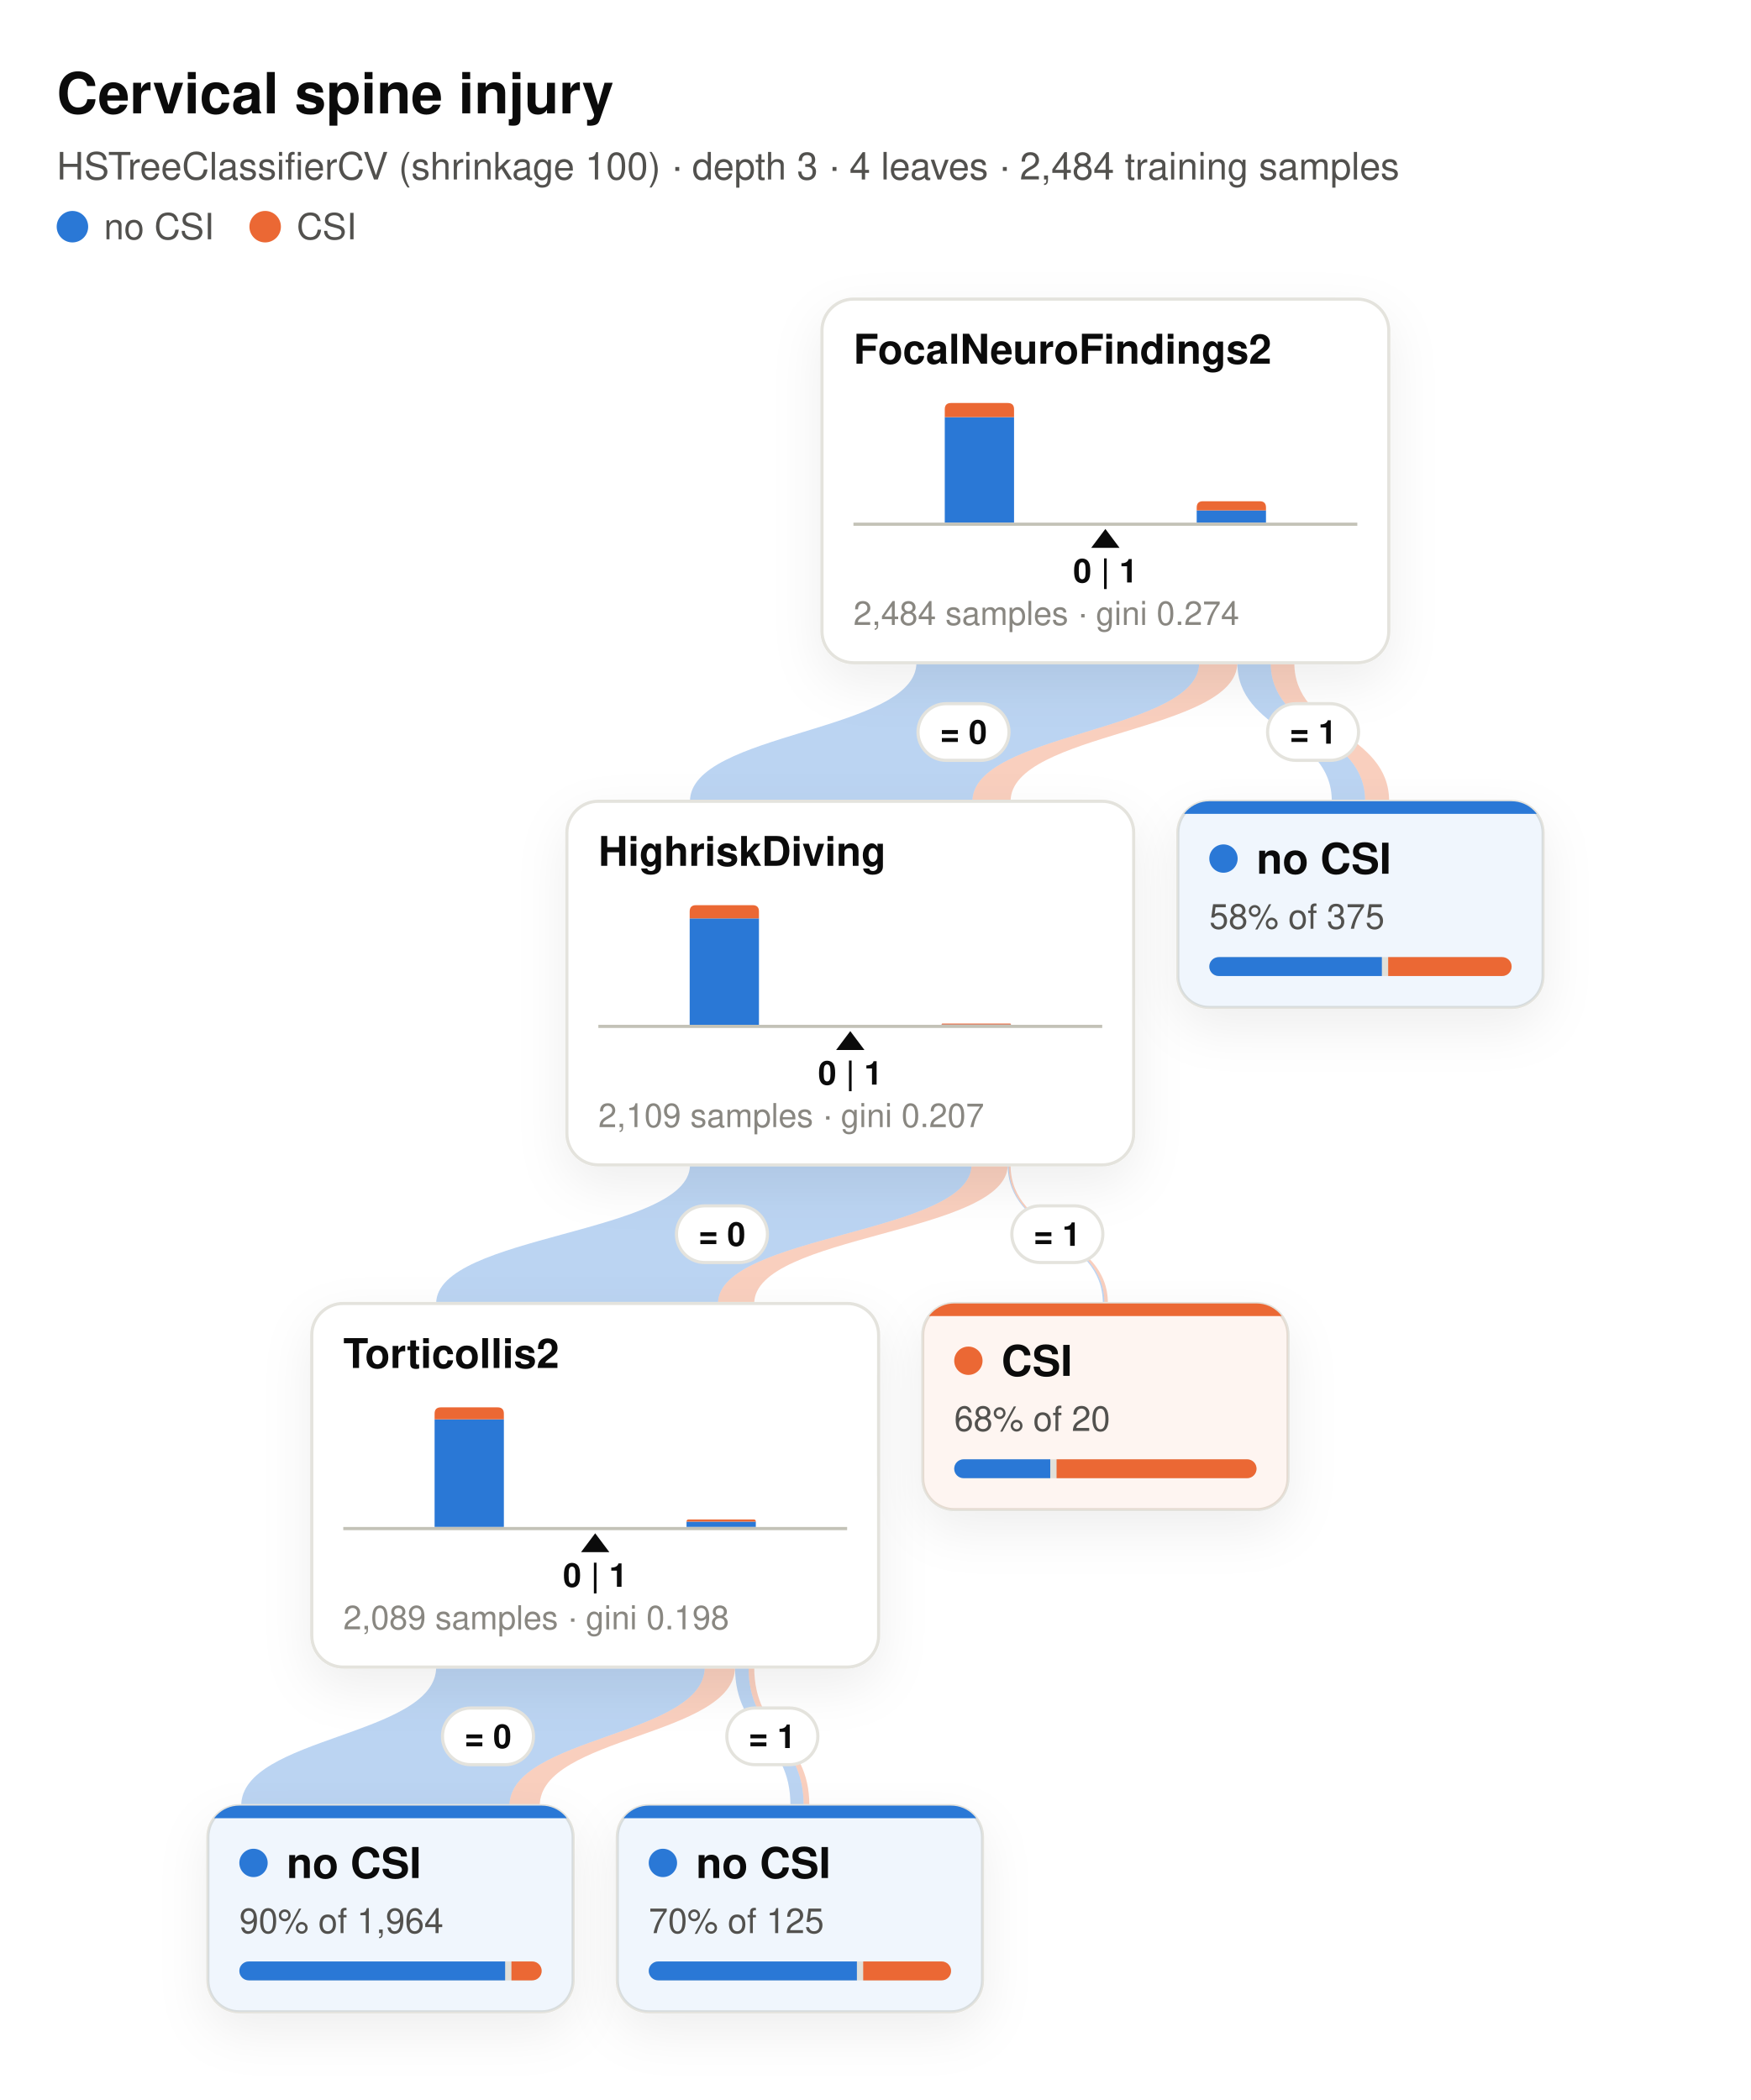
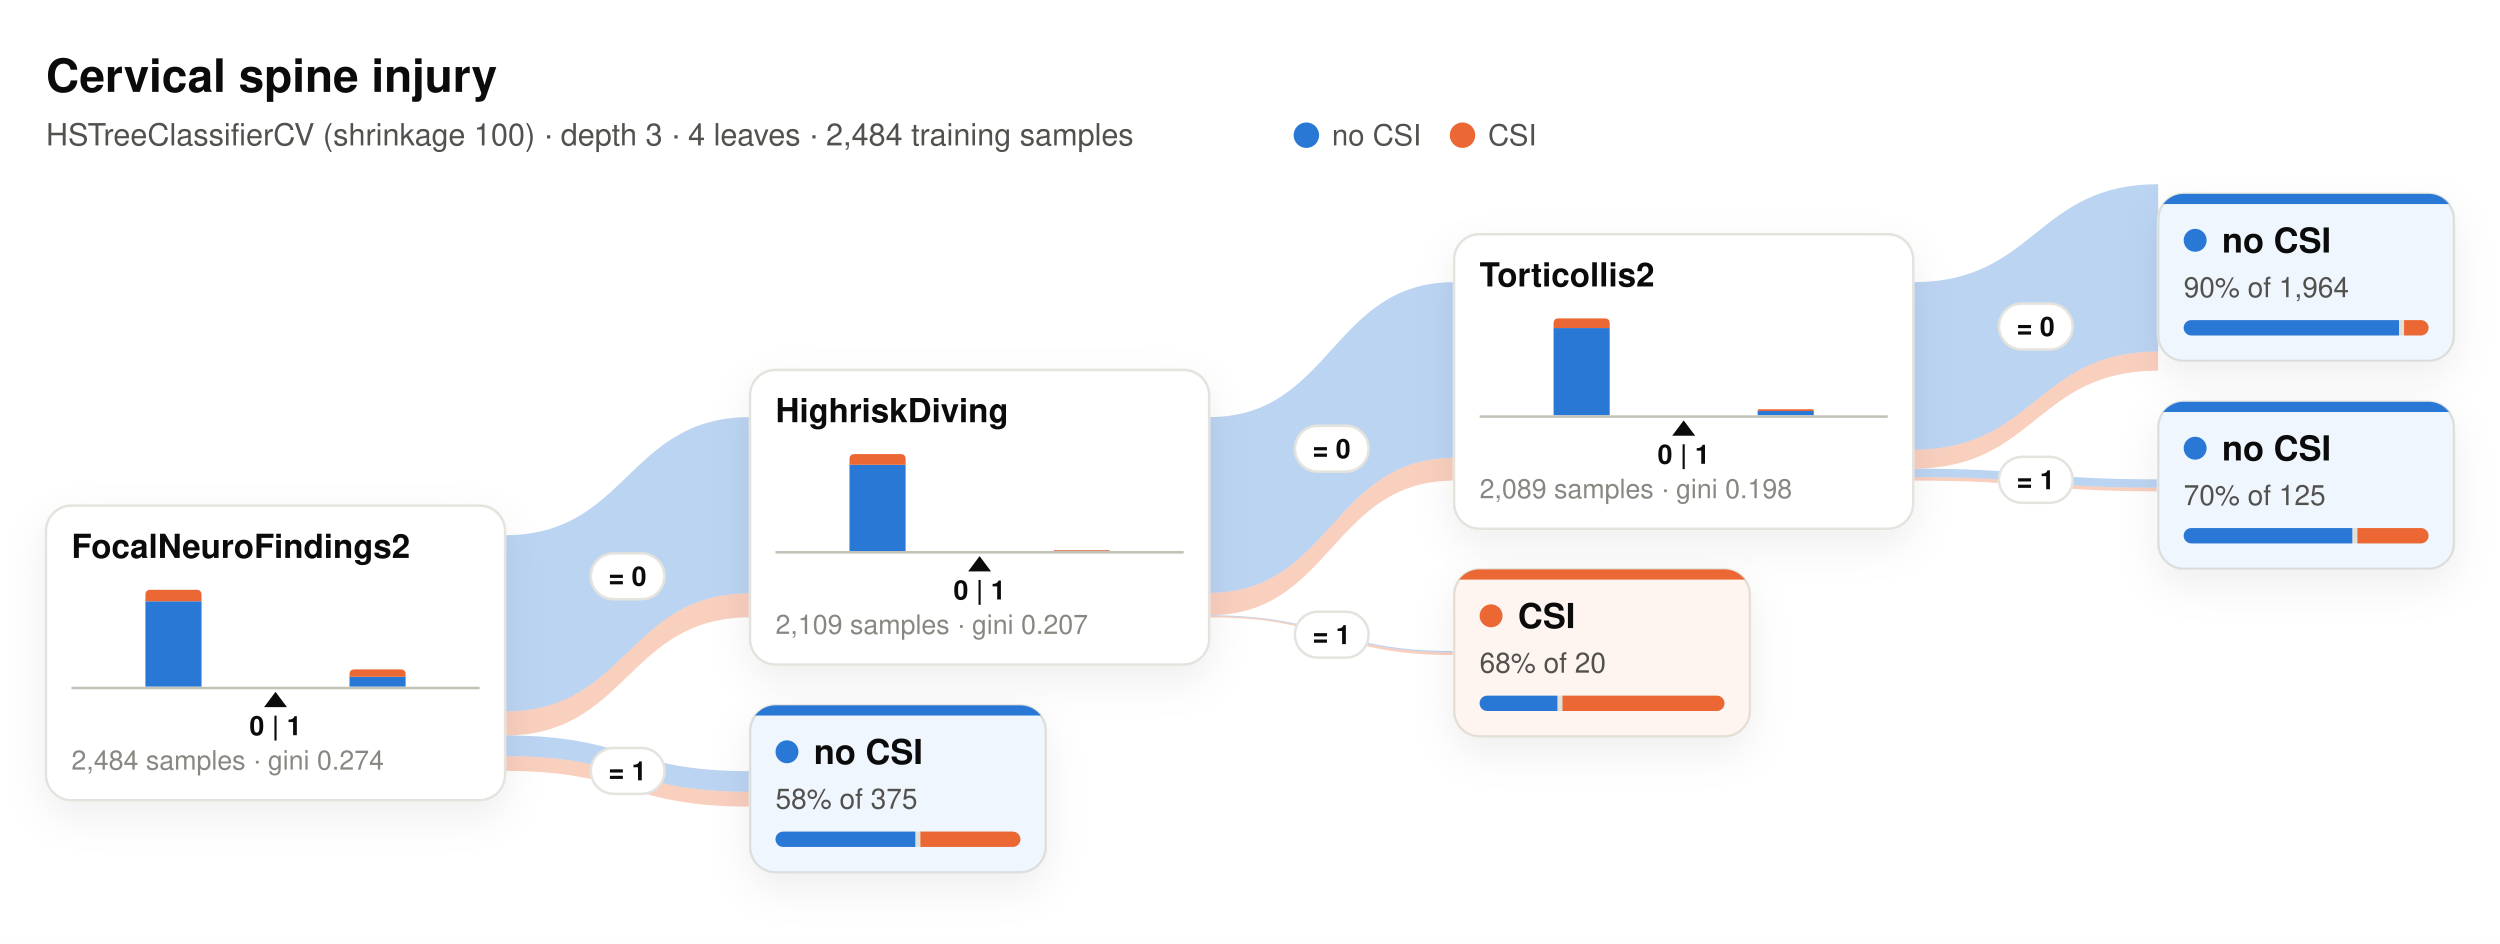
- <svg xmlns="http://www.w3.org/2000/svg" width="556" height="667" viewBox="0 0 556 667" role="img" aria-label="Cervical spine injury" font-family="Helvetica, 'Helvetica Neue', Arial, 'Nimbus Sans', 'Liberation Sans', sans-serif">
+ <svg xmlns="http://www.w3.org/2000/svg" width="980" height="370" viewBox="0 0 980 370" role="img" aria-label="Cervical spine injury" font-family="Helvetica, 'Helvetica Neue', Arial, 'Nimbus Sans', 'Liberation Sans', sans-serif">
  <defs>
    <filter id="dti1-sh" x="-20%" y="-20%" width="140%" height="160%">
      <feDropShadow dx="0" dy="1" stdDeviation="1" style="flood-color:#1a1a1a;flood-opacity:0.06" />
      <feDropShadow dx="0" dy="6" stdDeviation="8" style="flood-color:#1a1a1a;flood-opacity:0.07" />
    </filter>
  </defs>
  <rect width="100%" height="100%" style="fill:#ffffff" />
  <g transform="translate(18,18)">
    <text x="0" y="18" style="font-size:18px;font-weight:650;fill:#0b0b0b">Cervical spine injury</text>
    <text x="0" y="39" style="font-size:12px;font-weight:400;fill:#52514e">HSTreeClassifierCV (shrinkage 100)  ·  depth 3  ·  4 leaves  ·  2,484 training samples</text>
-     <circle cx="5" cy="54" r="5" style="fill:#2a78d6" />
-     <text x="15" y="58" style="font-size:11.5px;font-weight:400;fill:#52514e">no CSI</text>
-     <circle cx="66.2" cy="54" r="5" style="fill:#eb6834" />
-     <text x="76.2" y="58" style="font-size:11.5px;font-weight:400;fill:#52514e">CSI</text>
+     <circle cx="494.1" cy="35" r="5" style="fill:#2a78d6" />
+     <text x="504.1" y="39" style="font-size:11.5px;font-weight:400;fill:#52514e">no CSI</text>
+     <circle cx="555.3" cy="35" r="5" style="fill:#eb6834" />
+     <text x="565.3" y="39" style="font-size:11.5px;font-weight:400;fill:#52514e">CSI</text>
  </g>
-   <g transform="translate(66,95)">
+   <g transform="translate(18,76)">
    <g style="fill-opacity:0.32">
-       <path d="M225,115.5C225,137.5 153.1,137.5 153.1,159.5L242.8,159.5C242.8,137.5 314.8,137.5 314.8,115.5Z" style="fill:#2a78d6" />
-       <path d="M314.8,115.5C314.8,137.5 242.8,137.5 242.8,159.5L254.9,159.5C254.9,137.5 326.9,137.5 326.9,115.5Z" style="fill:#eb6834" />
+       <path d="M180,133.8C228,133.8 228,87.5 276,87.5L276,156.6C228,156.6 228,202.9 180,202.9Z" style="fill:#2a78d6" />
+       <path d="M180,202.9C228,202.9 228,156.6 276,156.6L276,166C228,166 228,212.3 180,212.3Z" style="fill:#eb6834" />
    </g>
    <g style="fill-opacity:0.32">
-       <path d="M326.9,115.5C326.9,137.5 356.9,137.5 356.9,159.5L367.5,159.5C367.5,137.5 337.5,137.5 337.5,115.5Z" style="fill:#2a78d6" />
-       <path d="M337.5,115.5C337.5,137.5 367.5,137.5 367.5,159.5L375.1,159.5C375.1,137.5 345,137.5 345,115.5Z" style="fill:#eb6834" />
+       <path d="M180,212.3C228,212.3 228,226.3 276,226.3L276,234.4C228,234.4 228,220.4 180,220.4Z" style="fill:#2a78d6" />
+       <path d="M180,220.4C228,220.4 228,234.4 276,234.4L276,240.2C228,240.2 228,226.2 180,226.2Z" style="fill:#eb6834" />
    </g>
    <g style="fill-opacity:0.32">
-       <path d="M153.1,275C153.1,297 72.5,297 72.5,319L162,319C162,297 242.5,297 242.5,275Z" style="fill:#2a78d6" />
-       <path d="M242.5,275C242.5,297 162,297 162,319L173.5,319C173.5,297 254,297 254,275Z" style="fill:#eb6834" />
+       <path d="M456,87.5C504,87.5 504,34.6 552,34.6L552,103.5C504,103.5 504,156.4 456,156.4Z" style="fill:#2a78d6" />
+       <path d="M456,156.4C504,156.4 504,103.5 552,103.5L552,112.4C504,112.4 504,165.2 456,165.2Z" style="fill:#eb6834" />
    </g>
    <g style="fill-opacity:0.32">
-       <path d="M254,275C254,297 284.2,297 284.2,319L284.7,319C284.7,297 254.3,297 254.3,275Z" style="fill:#2a78d6" />
-       <path d="M254.3,275C254.3,297 284.7,297 284.7,319L285.8,319C285.8,297 254.9,297 254.9,275Z" style="fill:#eb6834" />
+       <path d="M456,165.2C504,165.2 504,179.2 552,179.2L552,179.7C504,179.7 504,165.5 456,165.5Z" style="fill:#2a78d6" />
+       <path d="M456,165.5C504,165.5 504,179.7 552,179.7L552,180.8C504,180.8 504,166 456,166Z" style="fill:#eb6834" />
    </g>
    <g style="fill-opacity:0.32">
-       <path d="M72.5,434.5C72.5,456.5 10.6,456.5 10.6,478.5L95.8,478.5C95.8,456.5 157.8,456.5 157.8,434.5Z" style="fill:#2a78d6" />
-       <path d="M157.8,434.5C157.8,456.5 95.8,456.5 95.8,478.5L105.4,478.5C105.4,456.5 167.4,456.5 167.4,434.5Z" style="fill:#eb6834" />
+       <path d="M732,34.6C780,34.6 780,-3.8 828,-3.8L828,61.8C780,61.8 780,100.3 732,100.3Z" style="fill:#2a78d6" />
+       <path d="M732,100.3C780,100.3 780,61.8 828,61.8L828,69.3C780,69.3 780,107.7 732,107.7Z" style="fill:#eb6834" />
    </g>
    <g style="fill-opacity:0.32">
-       <path d="M167.4,434.5C167.4,456.5 185,456.5 185,478.5L189.2,478.5C189.2,456.5 171.7,456.5 171.7,434.5Z" style="fill:#2a78d6" />
-       <path d="M171.7,434.5C171.7,456.5 189.2,456.5 189.2,478.5L191,478.5C191,456.5 173.5,456.5 173.5,434.5Z" style="fill:#eb6834" />
+       <path d="M732,107.7C780,107.7 780,111.9 828,111.9L828,115.2C780,115.2 780,111 732,111Z" style="fill:#2a78d6" />
+       <path d="M732,111C780,111 780,115.2 828,115.2L828,116.6C780,116.6 780,112.4 732,112.4Z" style="fill:#eb6834" />
    </g>
-     <g transform="translate(195,0)">
+     <g transform="translate(0,122.2)">
      <rect class="dti-frame" width="180" height="115.5" rx="10" filter="url(#dti1-sh)" style="fill:#ffffff;stroke:#e4e3dd;stroke-width:1" />
      <text x="10" y="20.5" style="font-size:13px;font-weight:600;fill:#0b0b0b">FocalNeuroFindings2</text>
      <path d="M39,71V37.5H61V71Z" style="fill:#2a78d6" />
      <path d="M39,37.5V35Q39,33 41,33H59Q61,33 61,35V37.5Z" style="fill:#eb6834" />
      <path d="M119,71V67.1H141V71Z" style="fill:#2a78d6" />
      <path d="M119,67.1V66.2Q119,64.2 121,64.2H139Q141,64.2 141,66.2V67.1Z" style="fill:#eb6834" />
      <line x1="10" y1="71.5" x2="170" y2="71.5" style="stroke:#c3c2b7;stroke-width:1" />
      <path d="M90,73l4.5,6h-9z" style="fill:#0b0b0b" />
      <text x="90" y="90" text-anchor="middle" style="font-size:10.5px;font-weight:600;fill:#0b0b0b">0 | 1</text>
      <text x="10" y="103.5" style="font-size:10.5px;font-weight:400;fill:#898781;font-variant-numeric:tabular-nums">2,484 samples  ·  gini 0.274</text>
    </g>
-     <g transform="translate(114,159.5)">
+     <g transform="translate(276,69)">
      <rect class="dti-frame" width="180" height="115.5" rx="10" filter="url(#dti1-sh)" style="fill:#ffffff;stroke:#e4e3dd;stroke-width:1" />
      <text x="10" y="20.5" style="font-size:13px;font-weight:600;fill:#0b0b0b">HighriskDiving</text>
      <path d="M39,71V37.2H61V71Z" style="fill:#2a78d6" />
      <path d="M39,37.2V35Q39,33 41,33H59Q61,33 61,35V37.2Z" style="fill:#eb6834" />
      <path d="M119,71V70.9H141V71Z" style="fill:#2a78d6" />
      <path d="M119,70.9V70.9Q119,70.6 119.3,70.6H140.7Q141,70.6 141,70.9V70.9Z" style="fill:#eb6834" />
      <line x1="10" y1="71.5" x2="170" y2="71.5" style="stroke:#c3c2b7;stroke-width:1" />
      <path d="M90,73l4.5,6h-9z" style="fill:#0b0b0b" />
      <text x="90" y="90" text-anchor="middle" style="font-size:10.5px;font-weight:600;fill:#0b0b0b">0 | 1</text>
      <text x="10" y="103.5" style="font-size:10.5px;font-weight:400;fill:#898781;font-variant-numeric:tabular-nums">2,109 samples  ·  gini 0.207</text>
    </g>
-     <g transform="translate(33,319)">
+     <g transform="translate(552,15.8)">
      <rect class="dti-frame" width="180" height="115.5" rx="10" filter="url(#dti1-sh)" style="fill:#ffffff;stroke:#e4e3dd;stroke-width:1" />
      <text x="10" y="20.5" style="font-size:13px;font-weight:600;fill:#0b0b0b">Torticollis2</text>
      <path d="M39,71V36.8H61V71Z" style="fill:#2a78d6" />
      <path d="M39,36.8V35Q39,33 41,33H59Q61,33 61,35V36.8Z" style="fill:#eb6834" />
      <path d="M119,71V69.3H141V71Z" style="fill:#2a78d6" />
      <path d="M119,69.3V69.3Q119,68.6 119.7,68.6H140.3Q141,68.6 141,69.3V69.3Z" style="fill:#eb6834" />
      <line x1="10" y1="71.5" x2="170" y2="71.5" style="stroke:#c3c2b7;stroke-width:1" />
      <path d="M90,73l4.5,6h-9z" style="fill:#0b0b0b" />
      <text x="90" y="90" text-anchor="middle" style="font-size:10.5px;font-weight:600;fill:#0b0b0b">0 | 1</text>
      <text x="10" y="103.5" style="font-size:10.5px;font-weight:400;fill:#898781;font-variant-numeric:tabular-nums">2,089 samples  ·  gini 0.198</text>
    </g>
-     <g transform="translate(0,478.5)">
+     <g transform="translate(828,0)">
      <rect class="dti-frame" width="116" height="65.5" rx="10" filter="url(#dti1-sh)" style="fill:#ffffff;stroke:#e4e3dd;stroke-width:1" />
      <clipPath id="dti1-cc5">
        <rect width="116" height="65.5" rx="10" />
      </clipPath>
      <g clip-path="url(#dti1-cc5)">
        <rect width="116" height="65.5" style="fill:#2a78d6;fill-opacity:0.07" />
        <rect width="116" height="4" style="fill:#2a78d6" />
      </g>
      <circle cx="14.5" cy="18.2" r="4.5" style="fill:#2a78d6" />
      <text x="25" y="23" style="font-size:13.5px;font-weight:600;fill:#0b0b0b">no CSI</text>
      <text x="10" y="40.5" style="font-size:11px;font-weight:400;fill:#52514e;font-variant-numeric:tabular-nums">90% of 1,964</text>
      <clipPath id="dti1-cb5">
        <rect x="10" y="49.5" width="96" height="6" rx="3" />
      </clipPath>
      <g clip-path="url(#dti1-cb5)">
        <rect x="10" y="49.5" width="96" height="6" style="fill:#e1e0d9" />
        <rect x="10" y="49.5" width="84.4" height="6" style="fill:#2a78d6" />
        <rect x="96.4" y="49.5" width="9.6" height="6" style="fill:#eb6834" />
      </g>
    </g>
-     <g transform="translate(130,478.5)">
+     <g transform="translate(828,81.5)">
      <rect class="dti-frame" width="116" height="65.5" rx="10" filter="url(#dti1-sh)" style="fill:#ffffff;stroke:#e4e3dd;stroke-width:1" />
      <clipPath id="dti1-cc6">
        <rect width="116" height="65.5" rx="10" />
      </clipPath>
      <g clip-path="url(#dti1-cc6)">
        <rect width="116" height="65.5" style="fill:#2a78d6;fill-opacity:0.07" />
        <rect width="116" height="4" style="fill:#2a78d6" />
      </g>
      <circle cx="14.5" cy="18.2" r="4.5" style="fill:#2a78d6" />
      <text x="25" y="23" style="font-size:13.5px;font-weight:600;fill:#0b0b0b">no CSI</text>
      <text x="10" y="40.5" style="font-size:11px;font-weight:400;fill:#52514e;font-variant-numeric:tabular-nums">70% of 125</text>
      <clipPath id="dti1-cb6">
        <rect x="10" y="49.5" width="96" height="6" rx="3" />
      </clipPath>
      <g clip-path="url(#dti1-cb6)">
        <rect x="10" y="49.5" width="96" height="6" style="fill:#e1e0d9" />
        <rect x="10" y="49.5" width="66.1" height="6" style="fill:#2a78d6" />
        <rect x="78.1" y="49.5" width="27.9" height="6" style="fill:#eb6834" />
      </g>
    </g>
-     <g transform="translate(227,319)">
+     <g transform="translate(552,147.2)">
      <rect class="dti-frame" width="116" height="65.5" rx="10" filter="url(#dti1-sh)" style="fill:#ffffff;stroke:#e4e3dd;stroke-width:1" />
      <clipPath id="dti1-cc4">
        <rect width="116" height="65.5" rx="10" />
      </clipPath>
      <g clip-path="url(#dti1-cc4)">
        <rect width="116" height="65.5" style="fill:#eb6834;fill-opacity:0.07" />
        <rect width="116" height="4" style="fill:#eb6834" />
      </g>
      <circle cx="14.5" cy="18.2" r="4.5" style="fill:#eb6834" />
      <text x="25" y="23" style="font-size:13.5px;font-weight:600;fill:#0b0b0b">CSI</text>
      <text x="10" y="40.5" style="font-size:11px;font-weight:400;fill:#52514e;font-variant-numeric:tabular-nums">68% of 20</text>
      <clipPath id="dti1-cb4">
        <rect x="10" y="49.5" width="96" height="6" rx="3" />
      </clipPath>
      <g clip-path="url(#dti1-cb4)">
        <rect x="10" y="49.5" width="96" height="6" style="fill:#e1e0d9" />
        <rect x="10" y="49.5" width="30.5" height="6" style="fill:#2a78d6" />
        <rect x="42.5" y="49.5" width="63.5" height="6" style="fill:#eb6834" />
      </g>
    </g>
-     <g transform="translate(308,159.5)">
+     <g transform="translate(276,200.5)">
      <rect class="dti-frame" width="116" height="65.5" rx="10" filter="url(#dti1-sh)" style="fill:#ffffff;stroke:#e4e3dd;stroke-width:1" />
      <clipPath id="dti1-cc2">
        <rect width="116" height="65.5" rx="10" />
      </clipPath>
      <g clip-path="url(#dti1-cc2)">
        <rect width="116" height="65.5" style="fill:#2a78d6;fill-opacity:0.07" />
        <rect width="116" height="4" style="fill:#2a78d6" />
      </g>
      <circle cx="14.5" cy="18.2" r="4.5" style="fill:#2a78d6" />
      <text x="25" y="23" style="font-size:13.5px;font-weight:600;fill:#0b0b0b">no CSI</text>
      <text x="10" y="40.5" style="font-size:11px;font-weight:400;fill:#52514e;font-variant-numeric:tabular-nums">58% of 375</text>
      <clipPath id="dti1-cb2">
        <rect x="10" y="49.5" width="96" height="6" rx="3" />
      </clipPath>
      <g clip-path="url(#dti1-cb2)">
        <rect x="10" y="49.5" width="96" height="6" style="fill:#e1e0d9" />
        <rect x="10" y="49.5" width="54.8" height="6" style="fill:#2a78d6" />
        <rect x="66.8" y="49.5" width="39.2" height="6" style="fill:#eb6834" />
      </g>
    </g>
    <g class="dti-pill">
-       <rect x="225.5" y="128.5" width="28.9" height="18" rx="9" style="fill:#ffffff;stroke:#e4e3dd;stroke-width:1" />
-       <text x="240" y="141.2" text-anchor="middle" style="font-size:10.5px;font-weight:600;fill:#0b0b0b;font-variant-numeric:tabular-nums">= 0</text>
+       <rect x="213.6" y="140.9" width="28.9" height="18" rx="9" style="fill:#ffffff;stroke:#e4e3dd;stroke-width:1" />
+       <text x="228" y="153.6" text-anchor="middle" style="font-size:10.5px;font-weight:600;fill:#0b0b0b;font-variant-numeric:tabular-nums">= 0</text>
    </g>
    <g class="dti-pill">
-       <rect x="336.5" y="128.5" width="28.9" height="18" rx="9" style="fill:#ffffff;stroke:#e4e3dd;stroke-width:1" />
-       <text x="351" y="141.2" text-anchor="middle" style="font-size:10.5px;font-weight:600;fill:#0b0b0b;font-variant-numeric:tabular-nums">= 1</text>
+       <rect x="213.6" y="217.2" width="28.9" height="18" rx="9" style="fill:#ffffff;stroke:#e4e3dd;stroke-width:1" />
+       <text x="228" y="229.9" text-anchor="middle" style="font-size:10.5px;font-weight:600;fill:#0b0b0b;font-variant-numeric:tabular-nums">= 1</text>
    </g>
    <g class="dti-pill">
-       <rect x="148.8" y="288" width="28.9" height="18" rx="9" style="fill:#ffffff;stroke:#e4e3dd;stroke-width:1" />
-       <text x="163.3" y="300.7" text-anchor="middle" style="font-size:10.5px;font-weight:600;fill:#0b0b0b;font-variant-numeric:tabular-nums">= 0</text>
+       <rect x="489.6" y="90.9" width="28.9" height="18" rx="9" style="fill:#ffffff;stroke:#e4e3dd;stroke-width:1" />
+       <text x="504" y="103.6" text-anchor="middle" style="font-size:10.5px;font-weight:600;fill:#0b0b0b;font-variant-numeric:tabular-nums">= 0</text>
    </g>
    <g class="dti-pill">
-       <rect x="255.3" y="288" width="28.9" height="18" rx="9" style="fill:#ffffff;stroke:#e4e3dd;stroke-width:1" />
-       <text x="269.7" y="300.7" text-anchor="middle" style="font-size:10.5px;font-weight:600;fill:#0b0b0b;font-variant-numeric:tabular-nums">= 1</text>
+       <rect x="489.6" y="163.8" width="28.9" height="18" rx="9" style="fill:#ffffff;stroke:#e4e3dd;stroke-width:1" />
+       <text x="504" y="176.5" text-anchor="middle" style="font-size:10.5px;font-weight:600;fill:#0b0b0b;font-variant-numeric:tabular-nums">= 1</text>
    </g>
    <g class="dti-pill">
-       <rect x="74.5" y="447.5" width="28.9" height="18" rx="9" style="fill:#ffffff;stroke:#e4e3dd;stroke-width:1" />
-       <text x="89" y="460.2" text-anchor="middle" style="font-size:10.5px;font-weight:600;fill:#0b0b0b;font-variant-numeric:tabular-nums">= 0</text>
+       <rect x="765.6" y="43" width="28.9" height="18" rx="9" style="fill:#ffffff;stroke:#e4e3dd;stroke-width:1" />
+       <text x="780" y="55.7" text-anchor="middle" style="font-size:10.5px;font-weight:600;fill:#0b0b0b;font-variant-numeric:tabular-nums">= 0</text>
    </g>
    <g class="dti-pill">
-       <rect x="164.8" y="447.5" width="28.9" height="18" rx="9" style="fill:#ffffff;stroke:#e4e3dd;stroke-width:1" />
-       <text x="179.2" y="460.2" text-anchor="middle" style="font-size:10.5px;font-weight:600;fill:#0b0b0b;font-variant-numeric:tabular-nums">= 1</text>
+       <rect x="765.6" y="103.1" width="28.9" height="18" rx="9" style="fill:#ffffff;stroke:#e4e3dd;stroke-width:1" />
+       <text x="780" y="115.8" text-anchor="middle" style="font-size:10.5px;font-weight:600;fill:#0b0b0b;font-variant-numeric:tabular-nums">= 1</text>
    </g>
  </g>
</svg>
